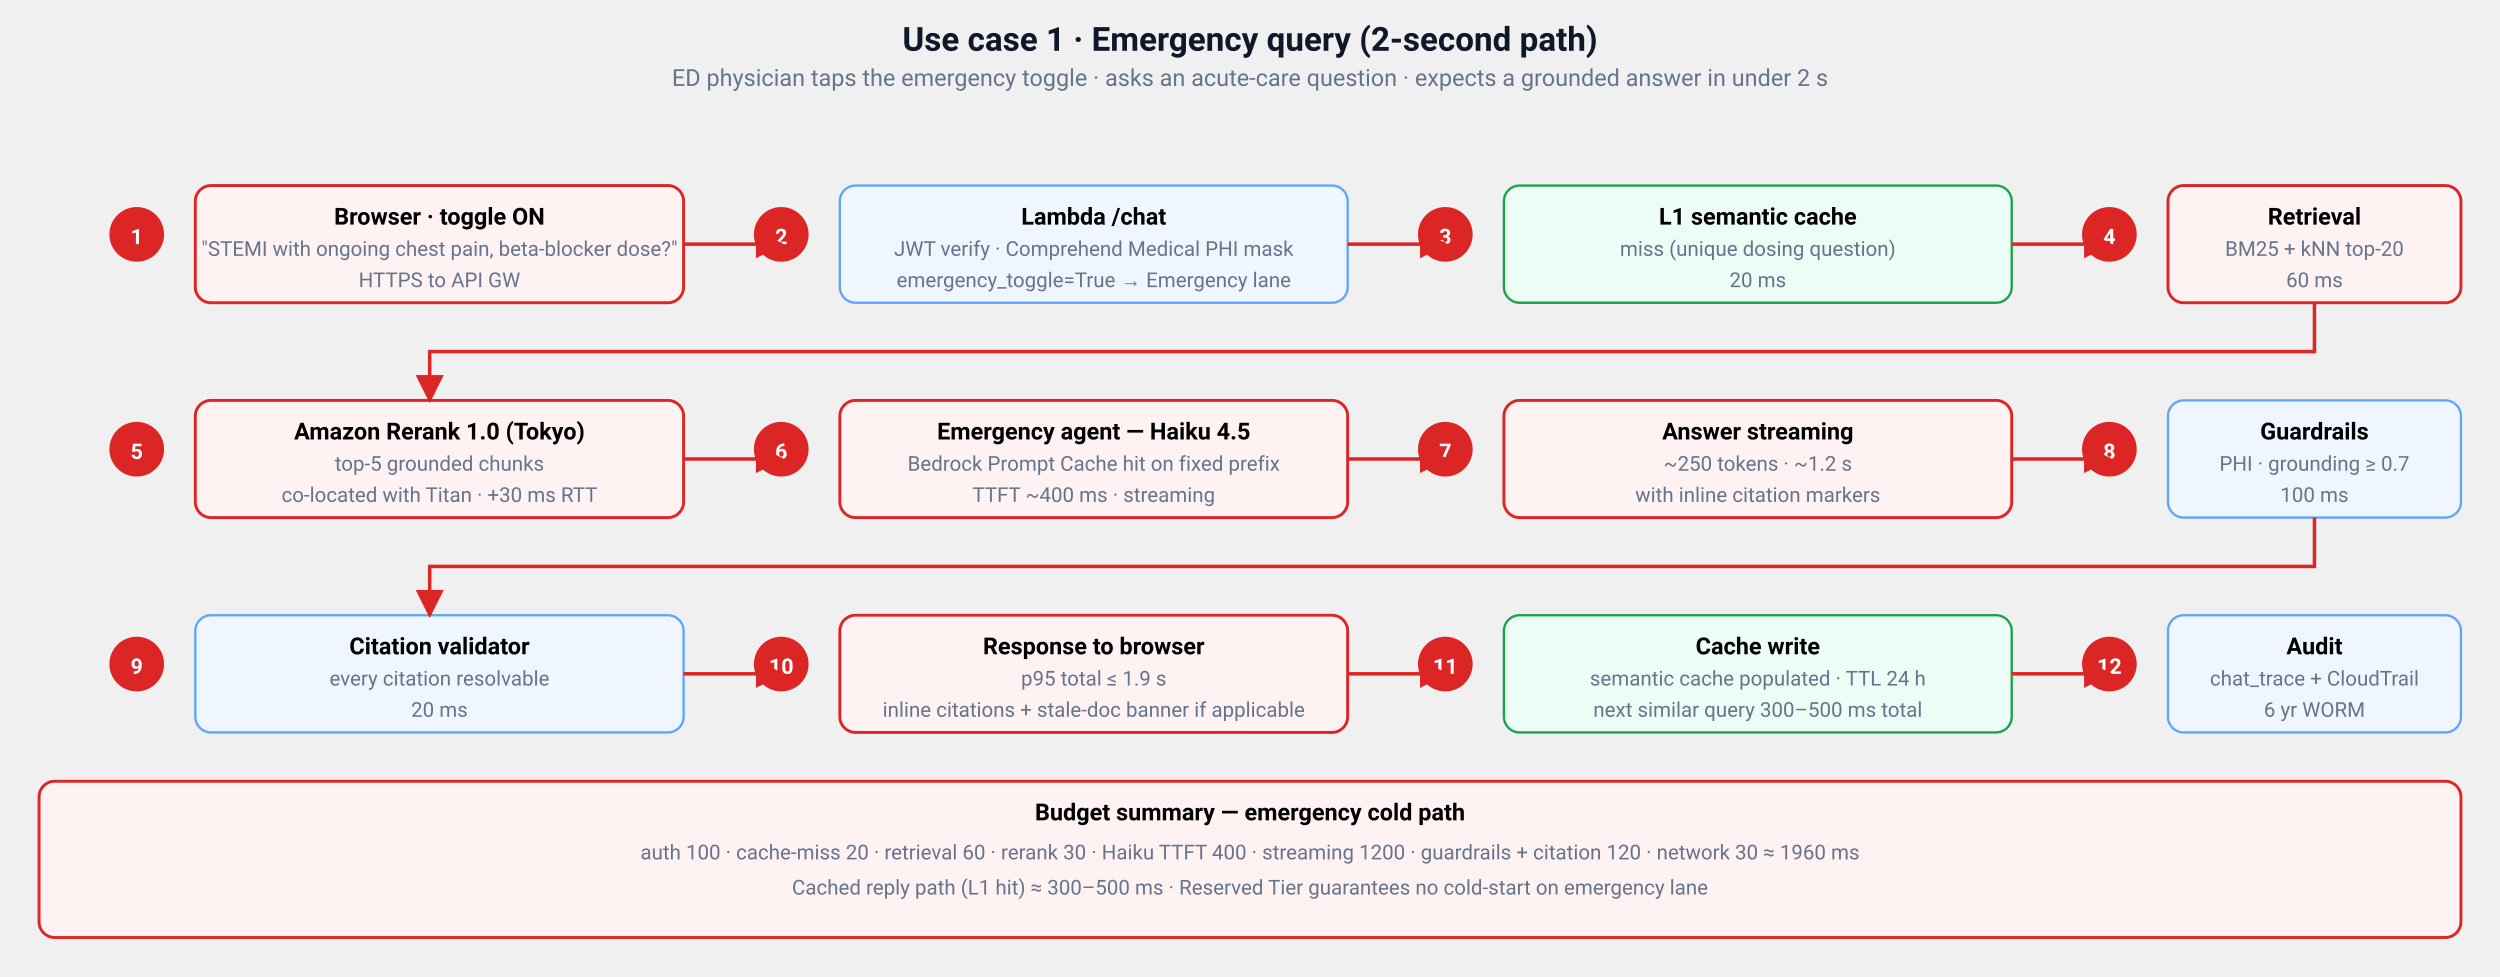
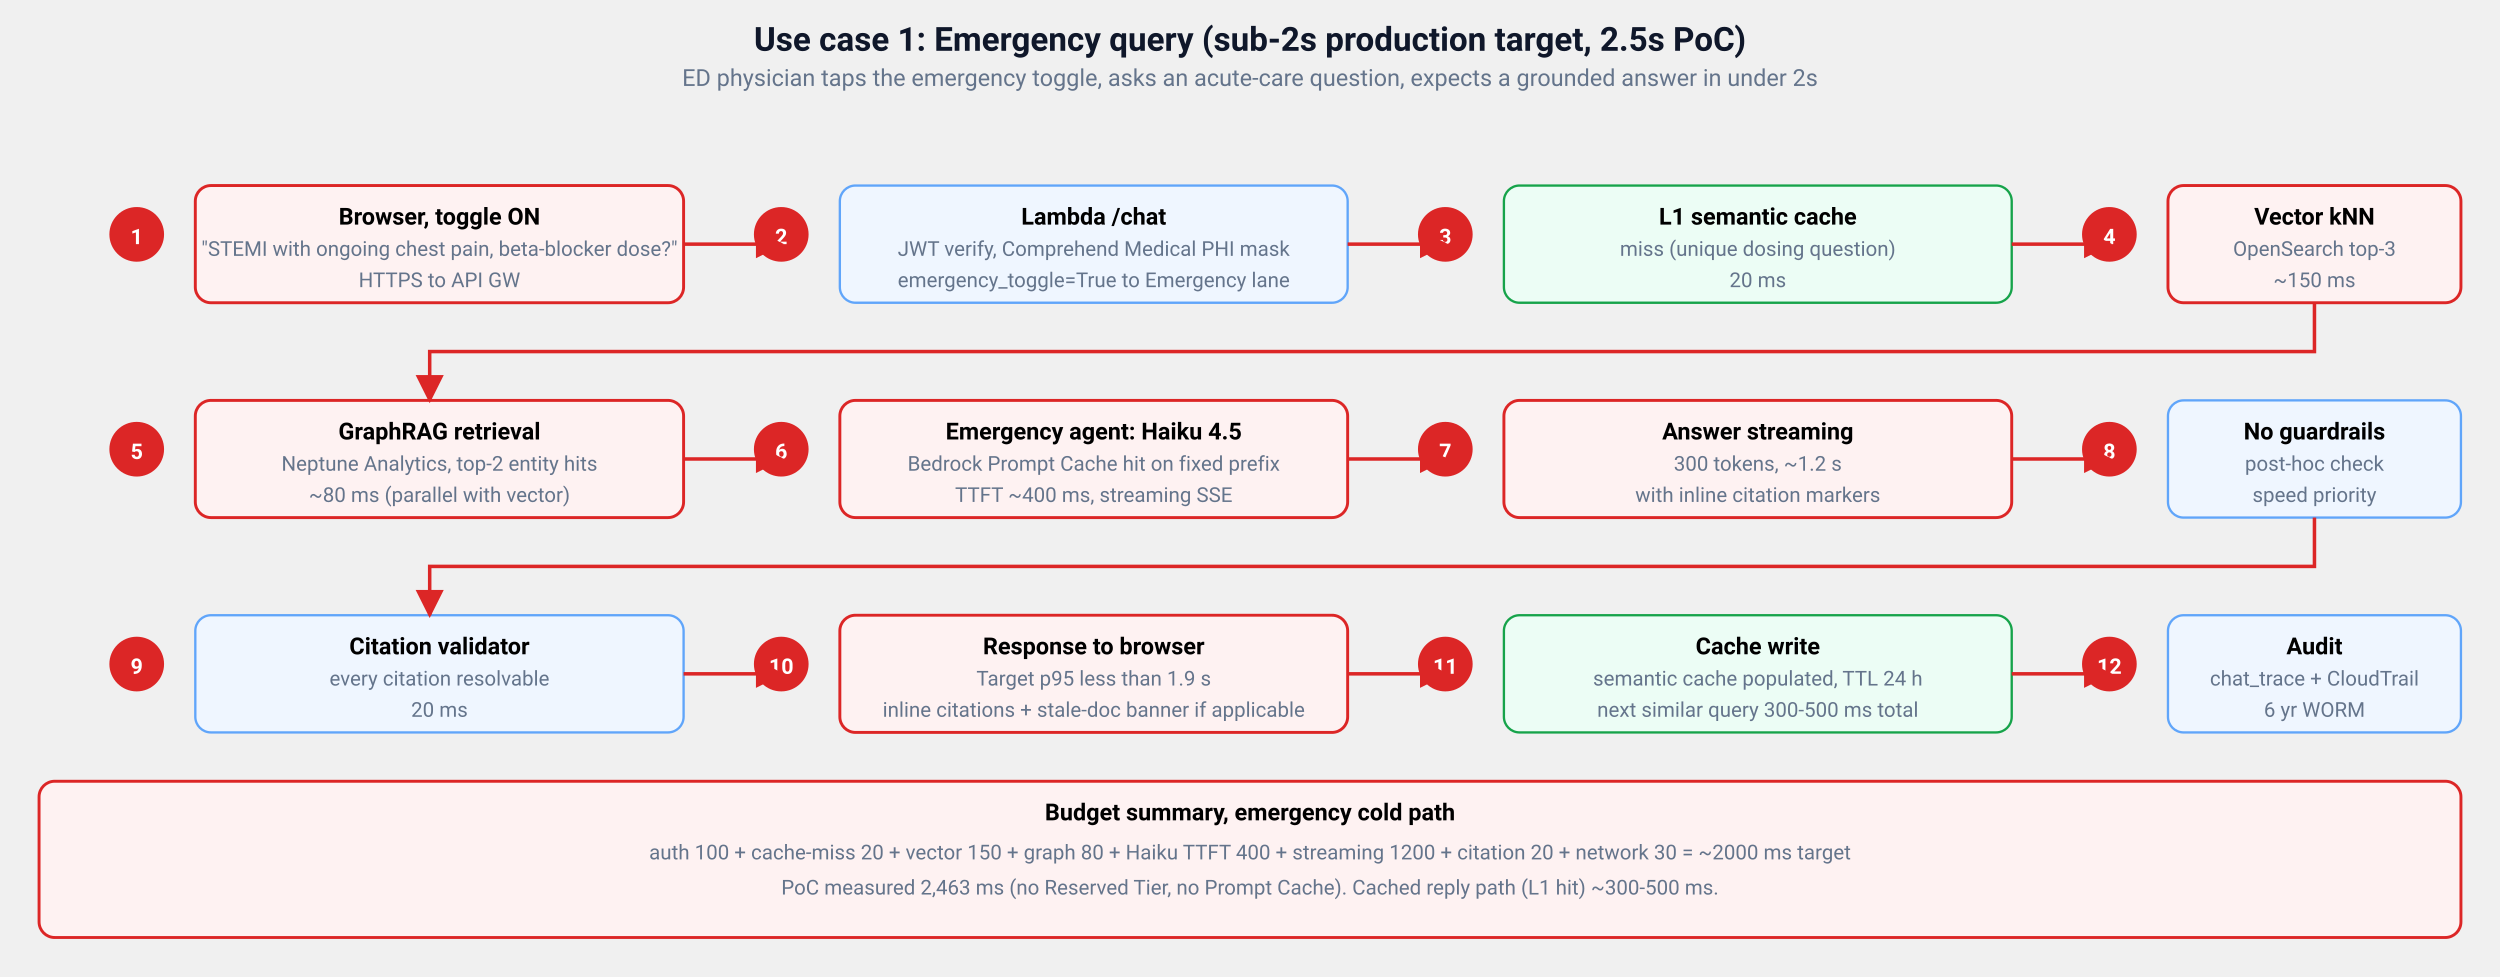
<svg xmlns="http://www.w3.org/2000/svg" viewBox="0 0 1280 500" font-family="-apple-system, Segoe UI, Roboto, Arial, sans-serif" font-size="12">
  <defs>
    <marker id="a" viewBox="0 0 10 10" refX="9" refY="5" markerWidth="8" markerHeight="8" orient="auto-start-reverse">
      <path d="M0,0 L10,5 L0,10 z" fill="#dc2626" />
    </marker>
    <style>
      .box  { fill:#ffffff; stroke:#cbd5e1; stroke-width:1.2; rx:8; ry:8; }
      .em   { fill:#fef2f2; stroke:#dc2626; stroke-width:1.5; }
      .cache{ fill:#ecfdf5; stroke:#16a34a; }
      .svc  { fill:#eff6ff; stroke:#60a5fa; }
      .ttl  { font-weight:700; }
      .sm   { fill:#64748b; font-size:10.5px; }
      .num  { fill:#dc2626; }
      .numt { fill:#ffffff; font-weight:700; font-size:11px; }
      .edge { stroke:#dc2626; stroke-width:1.8; fill:none; }
    </style>
  </defs>
  <text x="640" y="26" text-anchor="middle" font-size="17" font-weight="700" fill="#0f172a">
-     Use case 1 · Emergency query (2-second path)
+     Use case 1: Emergency query (sub-2s production target, 2.5s PoC)
  </text>
  <text x="640" y="44" text-anchor="middle" font-size="12" fill="#64748b">
-     ED physician taps the emergency toggle · asks an acute-care question · expects a grounded answer in under 2 s
+     ED physician taps the emergency toggle, asks an acute-care question, expects a grounded answer in under 2s
  </text>
  <g>
    <circle cx="70" cy="120" r="14" class="num" />
    <text x="70" y="125" text-anchor="middle" class="numt">1</text>
    <rect x="100" y="95" width="250" height="60" class="box em" />
-     <text x="225" y="115" text-anchor="middle" class="ttl">Browser · toggle ON</text>
+     <text x="225" y="115" text-anchor="middle" class="ttl">Browser, toggle ON</text>
    <text x="225" y="131" text-anchor="middle" class="sm">"STEMI with ongoing chest pain, beta-blocker dose?"</text>
    <text x="225" y="147" text-anchor="middle" class="sm">HTTPS to API GW</text>
  </g>
  <g>
    <circle cx="400" cy="120" r="14" class="num" />
    <text x="400" y="125" text-anchor="middle" class="numt">2</text>
    <rect x="430" y="95" width="260" height="60" class="box svc" />
    <text x="560" y="115" text-anchor="middle" class="ttl">Lambda /chat</text>
-     <text x="560" y="131" text-anchor="middle" class="sm">JWT verify · Comprehend Medical PHI mask</text>
-     <text x="560" y="147" text-anchor="middle" class="sm">emergency_toggle=True → Emergency lane</text>
+     <text x="560" y="131" text-anchor="middle" class="sm">JWT verify, Comprehend Medical PHI mask</text>
+     <text x="560" y="147" text-anchor="middle" class="sm">emergency_toggle=True to Emergency lane</text>
  </g>
  <g>
    <circle cx="740" cy="120" r="14" class="num" />
    <text x="740" y="125" text-anchor="middle" class="numt">3</text>
    <rect x="770" y="95" width="260" height="60" class="box cache" />
    <text x="900" y="115" text-anchor="middle" class="ttl">L1 semantic cache</text>
    <text x="900" y="131" text-anchor="middle" class="sm">miss (unique dosing question)</text>
    <text x="900" y="147" text-anchor="middle" class="sm">20 ms</text>
  </g>
  <g>
    <circle cx="1080" cy="120" r="14" class="num" />
    <text x="1080" y="125" text-anchor="middle" class="numt">4</text>
    <rect x="1110" y="95" width="150" height="60" class="box em" />
-     <text x="1185" y="115" text-anchor="middle" class="ttl">Retrieval</text>
-     <text x="1185" y="131" text-anchor="middle" class="sm">BM25 + kNN top-20</text>
-     <text x="1185" y="147" text-anchor="middle" class="sm">60 ms</text>
+     <text x="1185" y="115" text-anchor="middle" class="ttl">Vector kNN</text>
+     <text x="1185" y="131" text-anchor="middle" class="sm">OpenSearch top-3</text>
+     <text x="1185" y="147" text-anchor="middle" class="sm">~150 ms</text>
  </g>
  <g>
    <circle cx="70" cy="230" r="14" class="num" />
    <text x="70" y="235" text-anchor="middle" class="numt">5</text>
    <rect x="100" y="205" width="250" height="60" class="box em" />
-     <text x="225" y="225" text-anchor="middle" class="ttl">Amazon Rerank 1.0 (Tokyo)</text>
-     <text x="225" y="241" text-anchor="middle" class="sm">top-5 grounded chunks</text>
-     <text x="225" y="257" text-anchor="middle" class="sm">co-located with Titan · +30 ms RTT</text>
+     <text x="225" y="225" text-anchor="middle" class="ttl">GraphRAG retrieval</text>
+     <text x="225" y="241" text-anchor="middle" class="sm">Neptune Analytics, top-2 entity hits</text>
+     <text x="225" y="257" text-anchor="middle" class="sm">~80 ms (parallel with vector)</text>
  </g>
  <g>
    <circle cx="400" cy="230" r="14" class="num" />
    <text x="400" y="235" text-anchor="middle" class="numt">6</text>
    <rect x="430" y="205" width="260" height="60" class="box em" />
-     <text x="560" y="225" text-anchor="middle" class="ttl">Emergency agent — Haiku 4.5</text>
+     <text x="560" y="225" text-anchor="middle" class="ttl">Emergency agent: Haiku 4.5</text>
    <text x="560" y="241" text-anchor="middle" class="sm">Bedrock Prompt Cache hit on fixed prefix</text>
-     <text x="560" y="257" text-anchor="middle" class="sm">TTFT ~400 ms · streaming</text>
+     <text x="560" y="257" text-anchor="middle" class="sm">TTFT ~400 ms, streaming SSE</text>
  </g>
  <g>
    <circle cx="740" cy="230" r="14" class="num" />
    <text x="740" y="235" text-anchor="middle" class="numt">7</text>
    <rect x="770" y="205" width="260" height="60" class="box em" />
    <text x="900" y="225" text-anchor="middle" class="ttl">Answer streaming</text>
-     <text x="900" y="241" text-anchor="middle" class="sm">~250 tokens · ~1.2 s</text>
+     <text x="900" y="241" text-anchor="middle" class="sm">300 tokens, ~1.2 s</text>
    <text x="900" y="257" text-anchor="middle" class="sm">with inline citation markers</text>
  </g>
  <g>
    <circle cx="1080" cy="230" r="14" class="num" />
    <text x="1080" y="235" text-anchor="middle" class="numt">8</text>
    <rect x="1110" y="205" width="150" height="60" class="box svc" />
-     <text x="1185" y="225" text-anchor="middle" class="ttl">Guardrails</text>
-     <text x="1185" y="241" text-anchor="middle" class="sm">PHI · grounding ≥ 0.7</text>
-     <text x="1185" y="257" text-anchor="middle" class="sm">100 ms</text>
+     <text x="1185" y="225" text-anchor="middle" class="ttl">No guardrails</text>
+     <text x="1185" y="241" text-anchor="middle" class="sm">post-hoc check</text>
+     <text x="1185" y="257" text-anchor="middle" class="sm">speed priority</text>
  </g>
  <g>
    <circle cx="70" cy="340" r="14" class="num" />
    <text x="70" y="345" text-anchor="middle" class="numt">9</text>
    <rect x="100" y="315" width="250" height="60" class="box svc" />
    <text x="225" y="335" text-anchor="middle" class="ttl">Citation validator</text>
    <text x="225" y="351" text-anchor="middle" class="sm">every citation resolvable</text>
    <text x="225" y="367" text-anchor="middle" class="sm">20 ms</text>
  </g>
  <g>
    <circle cx="400" cy="340" r="14" class="num" />
    <text x="400" y="345" text-anchor="middle" class="numt">10</text>
    <rect x="430" y="315" width="260" height="60" class="box em" />
    <text x="560" y="335" text-anchor="middle" class="ttl">Response to browser</text>
-     <text x="560" y="351" text-anchor="middle" class="sm">p95 total ≤ 1.9 s</text>
+     <text x="560" y="351" text-anchor="middle" class="sm">Target p95 less than 1.9 s</text>
    <text x="560" y="367" text-anchor="middle" class="sm">inline citations + stale-doc banner if applicable</text>
  </g>
  <g>
    <circle cx="740" cy="340" r="14" class="num" />
    <text x="740" y="345" text-anchor="middle" class="numt">11</text>
    <rect x="770" y="315" width="260" height="60" class="box cache" />
    <text x="900" y="335" text-anchor="middle" class="ttl">Cache write</text>
-     <text x="900" y="351" text-anchor="middle" class="sm">semantic cache populated · TTL 24 h</text>
-     <text x="900" y="367" text-anchor="middle" class="sm">next similar query 300–500 ms total</text>
+     <text x="900" y="351" text-anchor="middle" class="sm">semantic cache populated, TTL 24 h</text>
+     <text x="900" y="367" text-anchor="middle" class="sm">next similar query 300-500 ms total</text>
  </g>
  <g>
    <circle cx="1080" cy="340" r="14" class="num" />
    <text x="1080" y="345" text-anchor="middle" class="numt">12</text>
    <rect x="1110" y="315" width="150" height="60" class="box svc" />
    <text x="1185" y="335" text-anchor="middle" class="ttl">Audit</text>
    <text x="1185" y="351" text-anchor="middle" class="sm">chat_trace + CloudTrail</text>
    <text x="1185" y="367" text-anchor="middle" class="sm">6 yr WORM</text>
  </g>
  <rect x="20" y="400" width="1240" height="80" class="box em" />
-   <text x="640" y="420" text-anchor="middle" class="ttl">Budget summary — emergency cold path</text>
-   <text x="640" y="440" text-anchor="middle" class="sm">auth 100 · cache-miss 20 · retrieval 60 · rerank 30 · Haiku TTFT 400 · streaming 1200 · guardrails + citation 120 · network 30 ≈ 1960 ms</text>
-   <text x="640" y="458" text-anchor="middle" class="sm">Cached reply path (L1 hit) ≈ 300–500 ms · Reserved Tier guarantees no cold-start on emergency lane</text>
+   <text x="640" y="420" text-anchor="middle" class="ttl">Budget summary, emergency cold path</text>
+   <text x="640" y="440" text-anchor="middle" class="sm">auth 100 + cache-miss 20 + vector 150 + graph 80 + Haiku TTFT 400 + streaming 1200 + citation 20 + network 30 = ~2000 ms target</text>
+   <text x="640" y="458" text-anchor="middle" class="sm">PoC measured 2,463 ms (no Reserved Tier, no Prompt Cache). Cached reply path (L1 hit) ~300-500 ms.</text>
  <path d="M350 125 L400 125" class="edge" marker-end="url(#a)" />
  <path d="M690 125 L740 125" class="edge" marker-end="url(#a)" />
  <path d="M1030 125 L1080 125" class="edge" marker-end="url(#a)" />
  <path d="M1185 155 L1185 180 L220 180 L220 205" class="edge" marker-end="url(#a)" />
  <path d="M350 235 L400 235" class="edge" marker-end="url(#a)" />
  <path d="M690 235 L740 235" class="edge" marker-end="url(#a)" />
  <path d="M1030 235 L1080 235" class="edge" marker-end="url(#a)" />
  <path d="M1185 265 L1185 290 L220 290 L220 315" class="edge" marker-end="url(#a)" />
  <path d="M350 345 L400 345" class="edge" marker-end="url(#a)" />
  <path d="M690 345 L740 345" class="edge" marker-end="url(#a)" />
  <path d="M1030 345 L1080 345" class="edge" marker-end="url(#a)" />
</svg>
